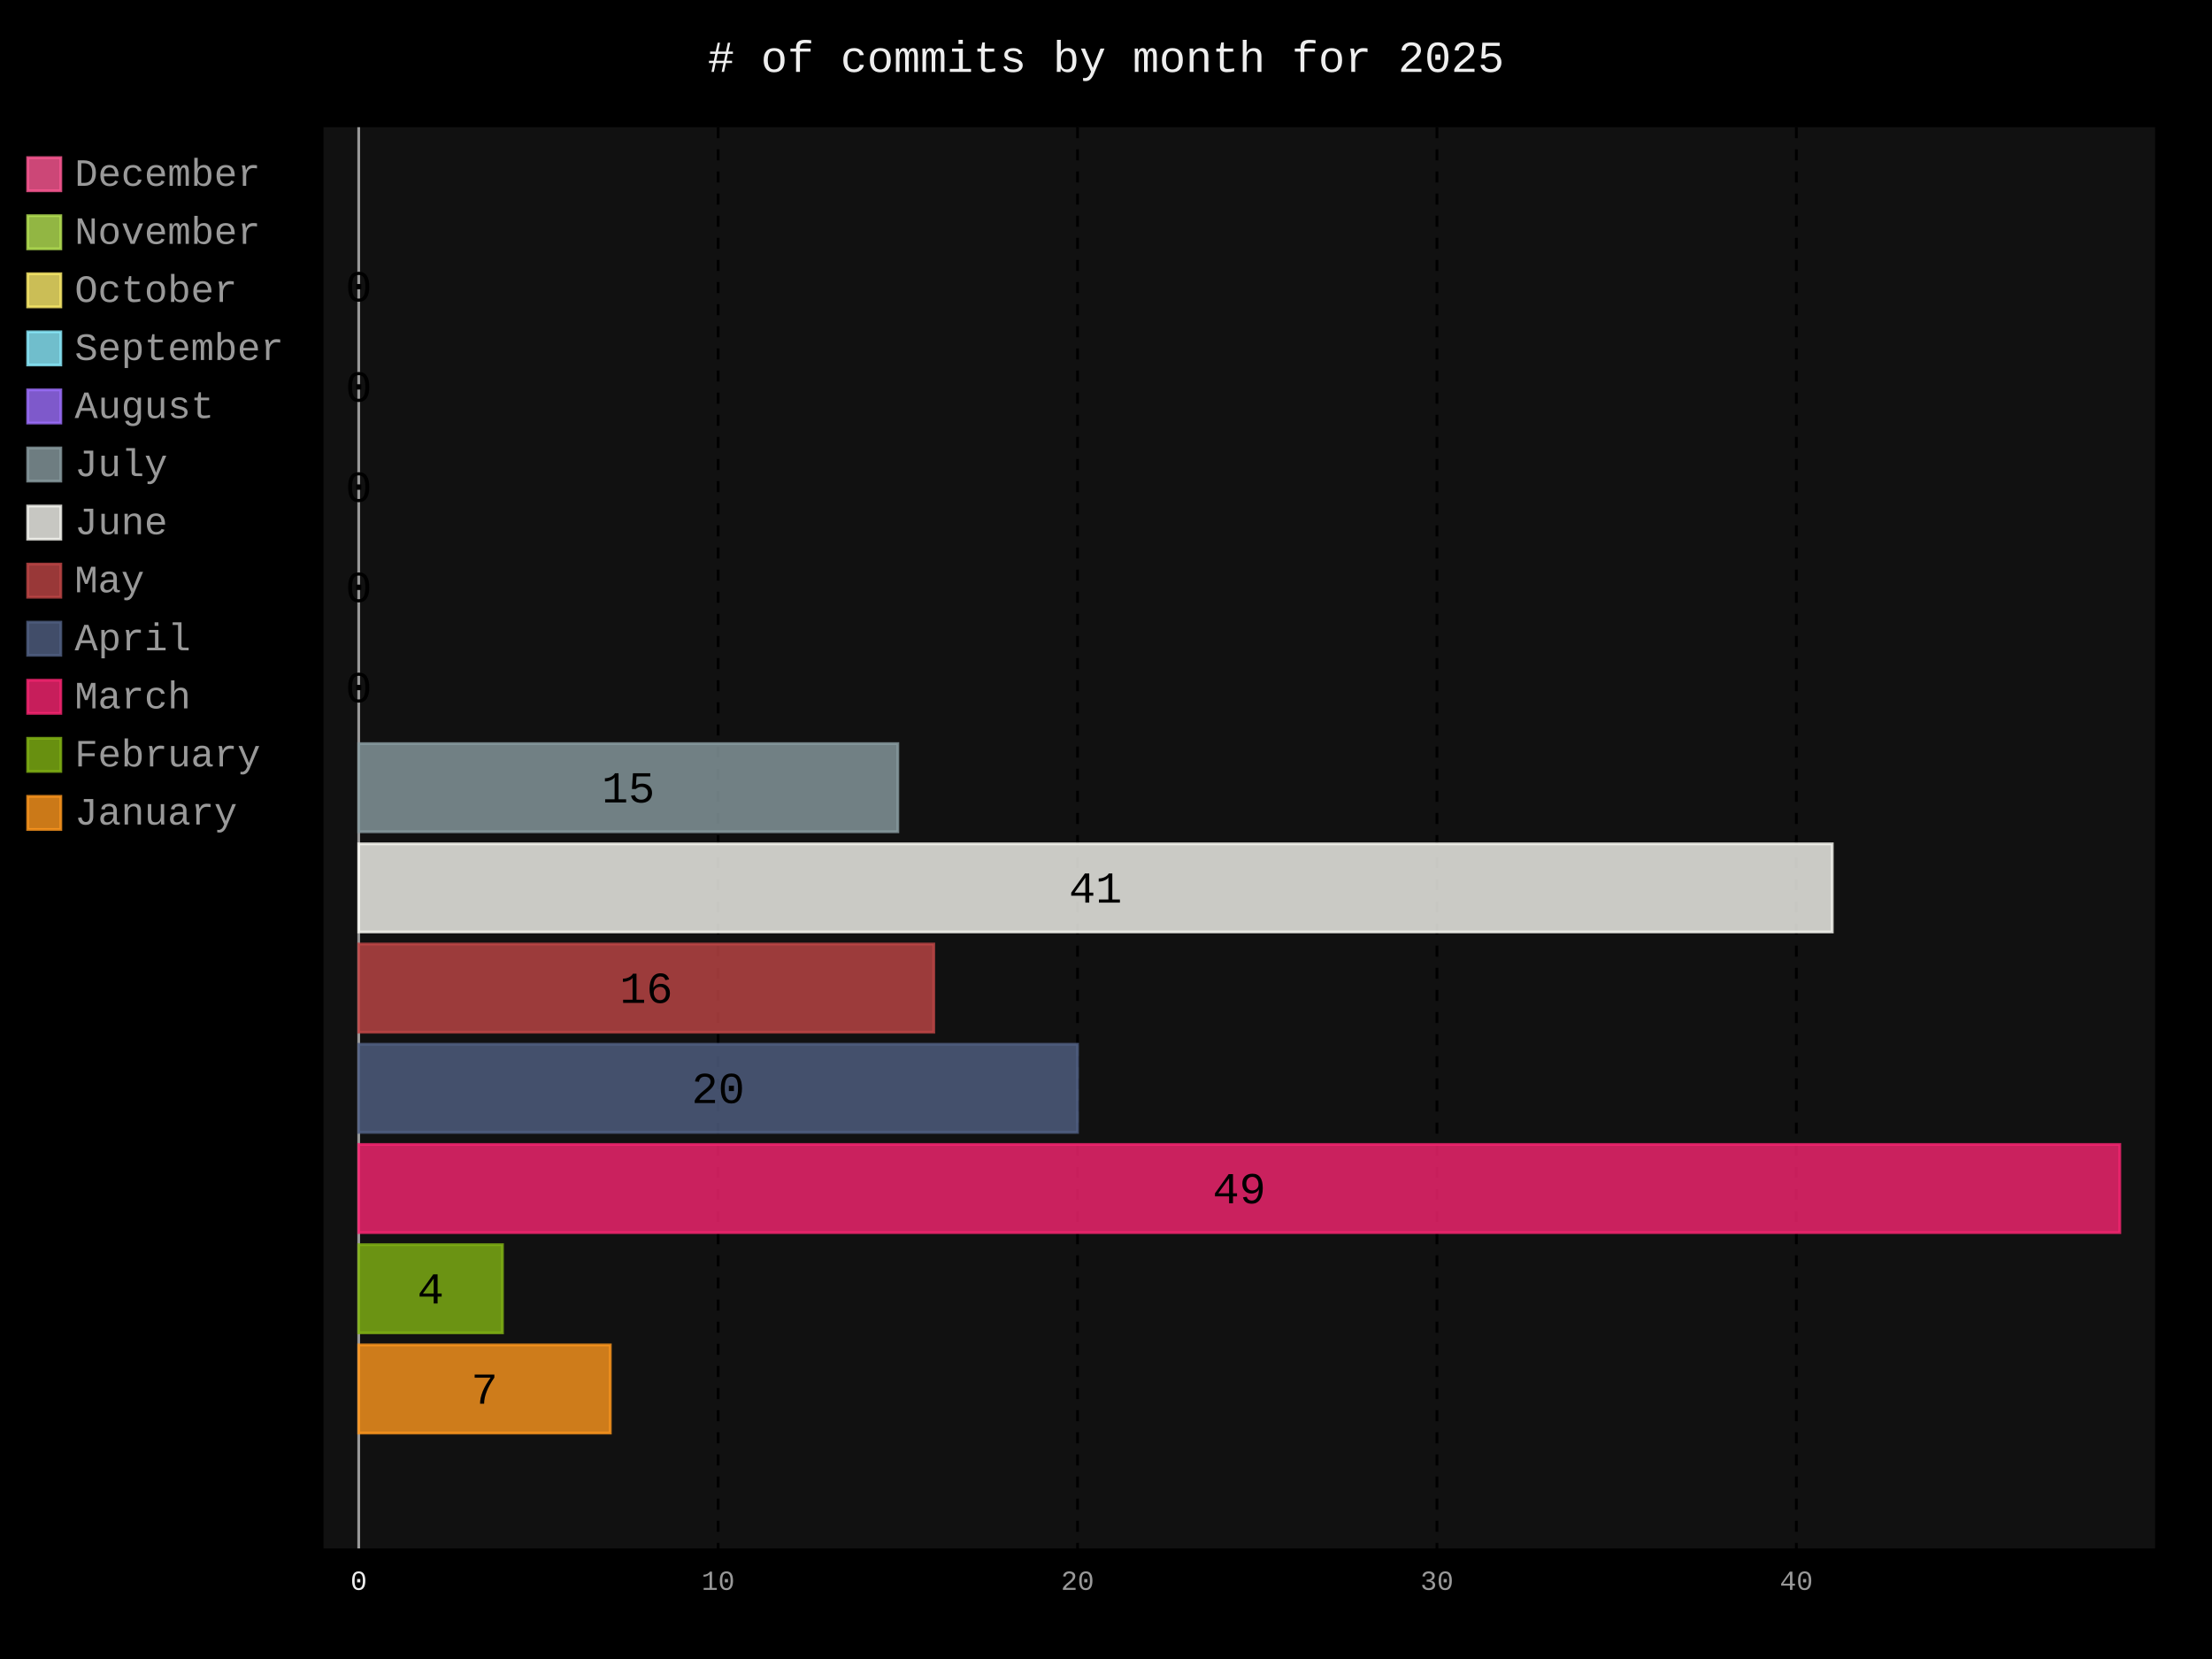
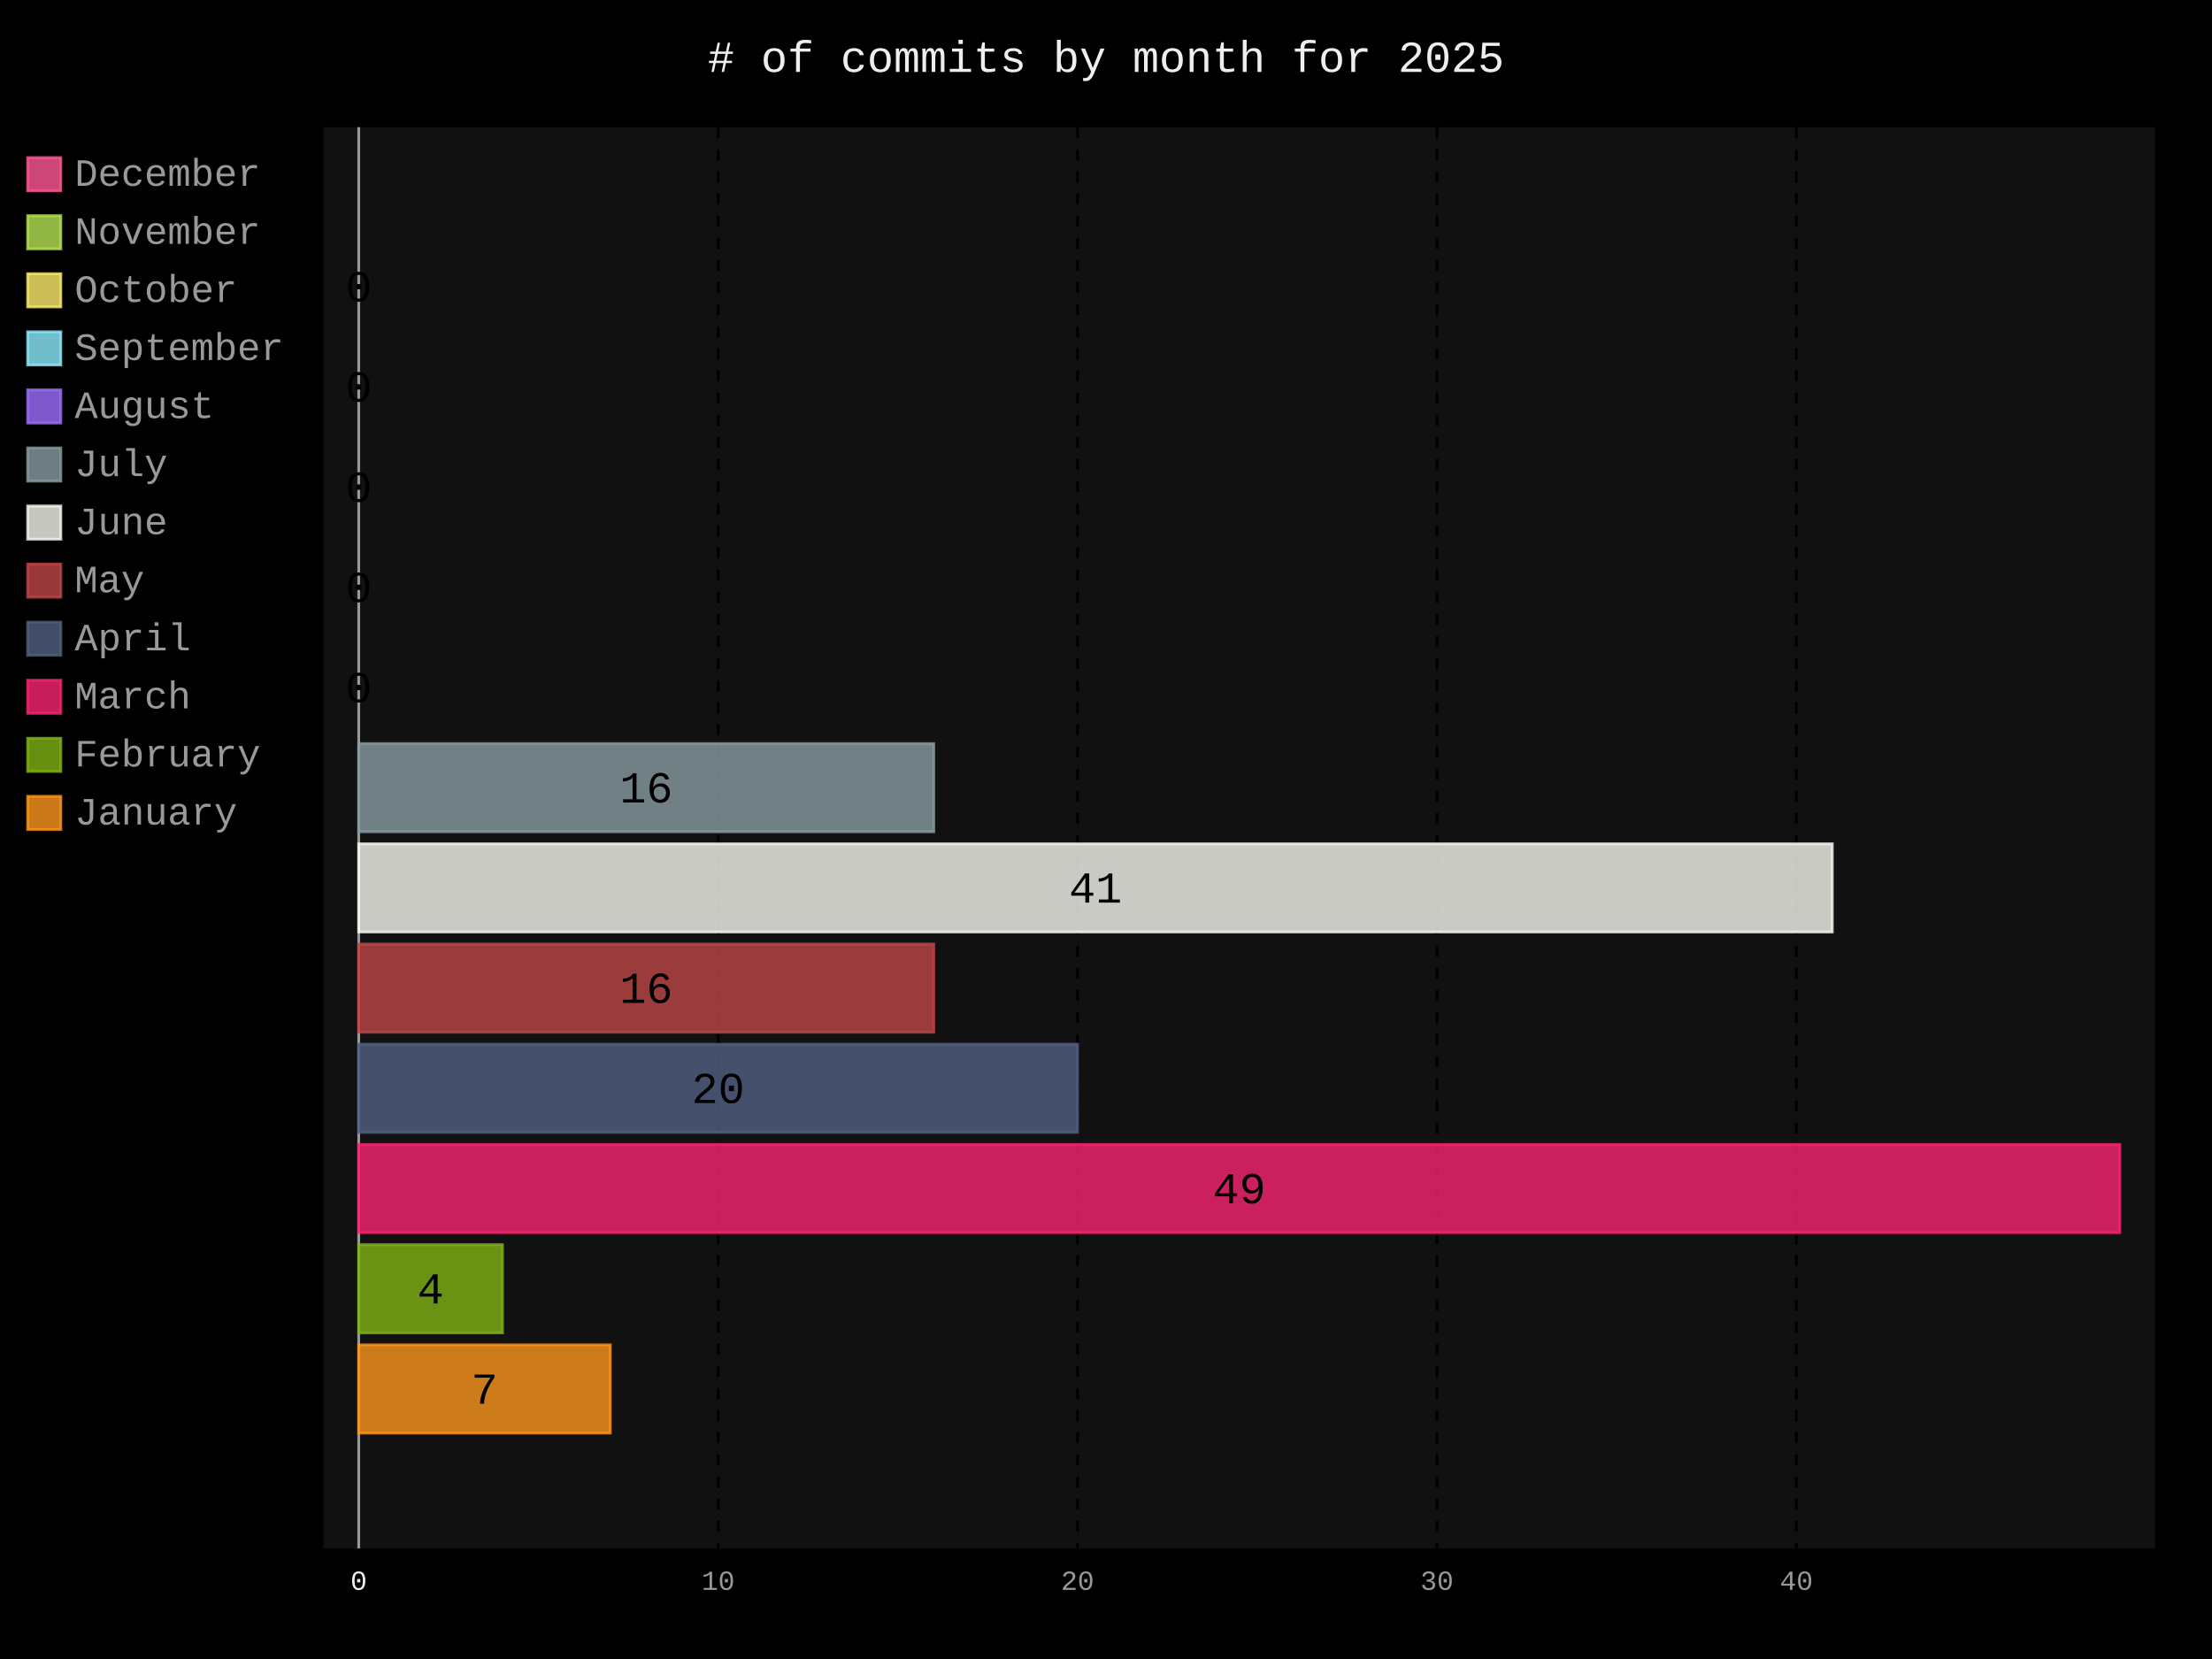
- <svg xmlns="http://www.w3.org/2000/svg" id="chart-2e293ce6-a6b5-420d-950e-6308cc8aa201" class="pygal-chart" viewBox="0 0 800 600">
+ <svg xmlns="http://www.w3.org/2000/svg" id="chart-9ccfb8c2-1a6e-4cce-99c0-d621b66caf6d" class="pygal-chart" viewBox="0 0 800 600">
  <defs>
-     <style type="text/css">#chart-2e293ce6-a6b5-420d-950e-6308cc8aa201{-webkit-user-select:none;-webkit-font-smoothing:antialiased;font-family:Consolas,"Liberation Mono",Menlo,Courier,monospace}#chart-2e293ce6-a6b5-420d-950e-6308cc8aa201 .title{font-family:Consolas,"Liberation Mono",Menlo,Courier,monospace;font-size:16px}#chart-2e293ce6-a6b5-420d-950e-6308cc8aa201 .legends .legend text{font-family:Consolas,"Liberation Mono",Menlo,Courier,monospace;font-size:14px}#chart-2e293ce6-a6b5-420d-950e-6308cc8aa201 .axis text{font-family:Consolas,"Liberation Mono",Menlo,Courier,monospace;font-size:10px}#chart-2e293ce6-a6b5-420d-950e-6308cc8aa201 .axis text.major{font-family:Consolas,"Liberation Mono",Menlo,Courier,monospace;font-size:10px}#chart-2e293ce6-a6b5-420d-950e-6308cc8aa201 .text-overlay text.value{font-family:Consolas,"Liberation Mono",Menlo,Courier,monospace;font-size:16px}#chart-2e293ce6-a6b5-420d-950e-6308cc8aa201 .text-overlay text.label{font-family:Consolas,"Liberation Mono",Menlo,Courier,monospace;font-size:10px}#chart-2e293ce6-a6b5-420d-950e-6308cc8aa201 .tooltip{font-family:Consolas,"Liberation Mono",Menlo,Courier,monospace;font-size:14px}#chart-2e293ce6-a6b5-420d-950e-6308cc8aa201 text.no_data{font-family:Consolas,"Liberation Mono",Menlo,Courier,monospace;font-size:64px}
- #chart-2e293ce6-a6b5-420d-950e-6308cc8aa201{background-color:black}#chart-2e293ce6-a6b5-420d-950e-6308cc8aa201 path,#chart-2e293ce6-a6b5-420d-950e-6308cc8aa201 line,#chart-2e293ce6-a6b5-420d-950e-6308cc8aa201 rect,#chart-2e293ce6-a6b5-420d-950e-6308cc8aa201 circle{-webkit-transition:250ms;-moz-transition:250ms;transition:250ms}#chart-2e293ce6-a6b5-420d-950e-6308cc8aa201 .graph &gt; .background{fill:black}#chart-2e293ce6-a6b5-420d-950e-6308cc8aa201 .plot &gt; .background{fill:#111}#chart-2e293ce6-a6b5-420d-950e-6308cc8aa201 .graph{fill:#999}#chart-2e293ce6-a6b5-420d-950e-6308cc8aa201 text.no_data{fill:#eee}#chart-2e293ce6-a6b5-420d-950e-6308cc8aa201 .title{fill:#eee}#chart-2e293ce6-a6b5-420d-950e-6308cc8aa201 .legends .legend text{fill:#999}#chart-2e293ce6-a6b5-420d-950e-6308cc8aa201 .legends .legend:hover text{fill:#eee}#chart-2e293ce6-a6b5-420d-950e-6308cc8aa201 .axis .line{stroke:#eee}#chart-2e293ce6-a6b5-420d-950e-6308cc8aa201 .axis .guide.line{stroke:#555}#chart-2e293ce6-a6b5-420d-950e-6308cc8aa201 .axis .major.line{stroke:#999}#chart-2e293ce6-a6b5-420d-950e-6308cc8aa201 .axis text.major{fill:#eee}#chart-2e293ce6-a6b5-420d-950e-6308cc8aa201 .axis.y .guides:hover .guide.line,#chart-2e293ce6-a6b5-420d-950e-6308cc8aa201 .line-graph .axis.x .guides:hover .guide.line,#chart-2e293ce6-a6b5-420d-950e-6308cc8aa201 .stackedline-graph .axis.x .guides:hover .guide.line,#chart-2e293ce6-a6b5-420d-950e-6308cc8aa201 .xy-graph .axis.x .guides:hover .guide.line{stroke:#eee}#chart-2e293ce6-a6b5-420d-950e-6308cc8aa201 .axis .guides:hover text{fill:#eee}#chart-2e293ce6-a6b5-420d-950e-6308cc8aa201 .reactive{fill-opacity:.8;stroke-opacity:.8;stroke-width:1}#chart-2e293ce6-a6b5-420d-950e-6308cc8aa201 .ci{stroke:#999}#chart-2e293ce6-a6b5-420d-950e-6308cc8aa201 .reactive.active,#chart-2e293ce6-a6b5-420d-950e-6308cc8aa201 .active .reactive{fill-opacity:.4;stroke-opacity:.9;stroke-width:4}#chart-2e293ce6-a6b5-420d-950e-6308cc8aa201 .ci .reactive.active{stroke-width:1.5}#chart-2e293ce6-a6b5-420d-950e-6308cc8aa201 .series text{fill:#eee}#chart-2e293ce6-a6b5-420d-950e-6308cc8aa201 .tooltip rect{fill:#111;stroke:#eee;-webkit-transition:opacity 250ms;-moz-transition:opacity 250ms;transition:opacity 250ms}#chart-2e293ce6-a6b5-420d-950e-6308cc8aa201 .tooltip .label{fill:#999}#chart-2e293ce6-a6b5-420d-950e-6308cc8aa201 .tooltip .label{fill:#999}#chart-2e293ce6-a6b5-420d-950e-6308cc8aa201 .tooltip .legend{font-size:.8em;fill:#555}#chart-2e293ce6-a6b5-420d-950e-6308cc8aa201 .tooltip .x_label{font-size:.6em;fill:#eee}#chart-2e293ce6-a6b5-420d-950e-6308cc8aa201 .tooltip .xlink{font-size:.5em;text-decoration:underline}#chart-2e293ce6-a6b5-420d-950e-6308cc8aa201 .tooltip .value{font-size:1.5em}#chart-2e293ce6-a6b5-420d-950e-6308cc8aa201 .bound{font-size:.5em}#chart-2e293ce6-a6b5-420d-950e-6308cc8aa201 .max-value{font-size:.75em;fill:#555}#chart-2e293ce6-a6b5-420d-950e-6308cc8aa201 .map-element{fill:#111;stroke:#555 !important}#chart-2e293ce6-a6b5-420d-950e-6308cc8aa201 .map-element .reactive{fill-opacity:inherit;stroke-opacity:inherit}#chart-2e293ce6-a6b5-420d-950e-6308cc8aa201 .color-0,#chart-2e293ce6-a6b5-420d-950e-6308cc8aa201 .color-0 a:visited{stroke:#ff5995;fill:#ff5995}#chart-2e293ce6-a6b5-420d-950e-6308cc8aa201 .color-1,#chart-2e293ce6-a6b5-420d-950e-6308cc8aa201 .color-1 a:visited{stroke:#b6e354;fill:#b6e354}#chart-2e293ce6-a6b5-420d-950e-6308cc8aa201 .color-2,#chart-2e293ce6-a6b5-420d-950e-6308cc8aa201 .color-2 a:visited{stroke:#feed6c;fill:#feed6c}#chart-2e293ce6-a6b5-420d-950e-6308cc8aa201 .color-3,#chart-2e293ce6-a6b5-420d-950e-6308cc8aa201 .color-3 a:visited{stroke:#8cedff;fill:#8cedff}#chart-2e293ce6-a6b5-420d-950e-6308cc8aa201 .color-4,#chart-2e293ce6-a6b5-420d-950e-6308cc8aa201 .color-4 a:visited{stroke:#9e6ffe;fill:#9e6ffe}#chart-2e293ce6-a6b5-420d-950e-6308cc8aa201 .color-5,#chart-2e293ce6-a6b5-420d-950e-6308cc8aa201 .color-5 a:visited{stroke:#899ca1;fill:#899ca1}#chart-2e293ce6-a6b5-420d-950e-6308cc8aa201 .color-6,#chart-2e293ce6-a6b5-420d-950e-6308cc8aa201 .color-6 a:visited{stroke:#f8f8f2;fill:#f8f8f2}#chart-2e293ce6-a6b5-420d-950e-6308cc8aa201 .color-7,#chart-2e293ce6-a6b5-420d-950e-6308cc8aa201 .color-7 a:visited{stroke:#bf4646;fill:#bf4646}#chart-2e293ce6-a6b5-420d-950e-6308cc8aa201 .color-8,#chart-2e293ce6-a6b5-420d-950e-6308cc8aa201 .color-8 a:visited{stroke:#516083;fill:#516083}#chart-2e293ce6-a6b5-420d-950e-6308cc8aa201 .color-9,#chart-2e293ce6-a6b5-420d-950e-6308cc8aa201 .color-9 a:visited{stroke:#f92672;fill:#f92672}#chart-2e293ce6-a6b5-420d-950e-6308cc8aa201 .color-10,#chart-2e293ce6-a6b5-420d-950e-6308cc8aa201 .color-10 a:visited{stroke:#82b414;fill:#82b414}#chart-2e293ce6-a6b5-420d-950e-6308cc8aa201 .color-11,#chart-2e293ce6-a6b5-420d-950e-6308cc8aa201 .color-11 a:visited{stroke:#fd971f;fill:#fd971f}#chart-2e293ce6-a6b5-420d-950e-6308cc8aa201 .text-overlay .color-0 text{fill:black}#chart-2e293ce6-a6b5-420d-950e-6308cc8aa201 .text-overlay .color-1 text{fill:black}#chart-2e293ce6-a6b5-420d-950e-6308cc8aa201 .text-overlay .color-2 text{fill:black}#chart-2e293ce6-a6b5-420d-950e-6308cc8aa201 .text-overlay .color-3 text{fill:black}#chart-2e293ce6-a6b5-420d-950e-6308cc8aa201 .text-overlay .color-4 text{fill:black}#chart-2e293ce6-a6b5-420d-950e-6308cc8aa201 .text-overlay .color-5 text{fill:black}#chart-2e293ce6-a6b5-420d-950e-6308cc8aa201 .text-overlay .color-6 text{fill:black}#chart-2e293ce6-a6b5-420d-950e-6308cc8aa201 .text-overlay .color-7 text{fill:black}#chart-2e293ce6-a6b5-420d-950e-6308cc8aa201 .text-overlay .color-8 text{fill:black}#chart-2e293ce6-a6b5-420d-950e-6308cc8aa201 .text-overlay .color-9 text{fill:black}#chart-2e293ce6-a6b5-420d-950e-6308cc8aa201 .text-overlay .color-10 text{fill:black}#chart-2e293ce6-a6b5-420d-950e-6308cc8aa201 .text-overlay .color-11 text{fill:black}
- #chart-2e293ce6-a6b5-420d-950e-6308cc8aa201 text.no_data{text-anchor:middle}#chart-2e293ce6-a6b5-420d-950e-6308cc8aa201 .guide.line{fill:none}#chart-2e293ce6-a6b5-420d-950e-6308cc8aa201 .centered{text-anchor:middle}#chart-2e293ce6-a6b5-420d-950e-6308cc8aa201 .title{text-anchor:middle}#chart-2e293ce6-a6b5-420d-950e-6308cc8aa201 .legends .legend text{fill-opacity:1}#chart-2e293ce6-a6b5-420d-950e-6308cc8aa201 .axis.x text{text-anchor:middle}#chart-2e293ce6-a6b5-420d-950e-6308cc8aa201 .axis.x:not(.web) text[transform]{text-anchor:start}#chart-2e293ce6-a6b5-420d-950e-6308cc8aa201 .axis.x:not(.web) text[transform].backwards{text-anchor:end}#chart-2e293ce6-a6b5-420d-950e-6308cc8aa201 .axis.y text{text-anchor:end}#chart-2e293ce6-a6b5-420d-950e-6308cc8aa201 .axis.y text[transform].backwards{text-anchor:start}#chart-2e293ce6-a6b5-420d-950e-6308cc8aa201 .axis.y2 text{text-anchor:start}#chart-2e293ce6-a6b5-420d-950e-6308cc8aa201 .axis.y2 text[transform].backwards{text-anchor:end}#chart-2e293ce6-a6b5-420d-950e-6308cc8aa201 .axis .guide.line{stroke-dasharray:4,4;stroke:black}#chart-2e293ce6-a6b5-420d-950e-6308cc8aa201 .axis .major.guide.line{stroke-dasharray:6,6;stroke:black}#chart-2e293ce6-a6b5-420d-950e-6308cc8aa201 .horizontal .axis.y .guide.line,#chart-2e293ce6-a6b5-420d-950e-6308cc8aa201 .horizontal .axis.y2 .guide.line,#chart-2e293ce6-a6b5-420d-950e-6308cc8aa201 .vertical .axis.x .guide.line{opacity:0}#chart-2e293ce6-a6b5-420d-950e-6308cc8aa201 .horizontal .axis.always_show .guide.line,#chart-2e293ce6-a6b5-420d-950e-6308cc8aa201 .vertical .axis.always_show .guide.line{opacity:1 !important}#chart-2e293ce6-a6b5-420d-950e-6308cc8aa201 .axis.y .guides:hover .guide.line,#chart-2e293ce6-a6b5-420d-950e-6308cc8aa201 .axis.y2 .guides:hover .guide.line,#chart-2e293ce6-a6b5-420d-950e-6308cc8aa201 .axis.x .guides:hover .guide.line{opacity:1}#chart-2e293ce6-a6b5-420d-950e-6308cc8aa201 .axis .guides:hover text{opacity:1}#chart-2e293ce6-a6b5-420d-950e-6308cc8aa201 .nofill{fill:none}#chart-2e293ce6-a6b5-420d-950e-6308cc8aa201 .subtle-fill{fill-opacity:.2}#chart-2e293ce6-a6b5-420d-950e-6308cc8aa201 .dot{stroke-width:1px;fill-opacity:1;stroke-opacity:1}#chart-2e293ce6-a6b5-420d-950e-6308cc8aa201 .dot.active{stroke-width:5px}#chart-2e293ce6-a6b5-420d-950e-6308cc8aa201 .dot.negative{fill:transparent}#chart-2e293ce6-a6b5-420d-950e-6308cc8aa201 text,#chart-2e293ce6-a6b5-420d-950e-6308cc8aa201 tspan{stroke:none !important}#chart-2e293ce6-a6b5-420d-950e-6308cc8aa201 .series text.active{opacity:1}#chart-2e293ce6-a6b5-420d-950e-6308cc8aa201 .tooltip rect{fill-opacity:.95;stroke-width:.5}#chart-2e293ce6-a6b5-420d-950e-6308cc8aa201 .tooltip text{fill-opacity:1}#chart-2e293ce6-a6b5-420d-950e-6308cc8aa201 .showable{visibility:hidden}#chart-2e293ce6-a6b5-420d-950e-6308cc8aa201 .showable.shown{visibility:visible}#chart-2e293ce6-a6b5-420d-950e-6308cc8aa201 .gauge-background{fill:rgba(229,229,229,1);stroke:none}#chart-2e293ce6-a6b5-420d-950e-6308cc8aa201 .bg-lines{stroke:black;stroke-width:2px}</style>
+     <style type="text/css">#chart-9ccfb8c2-1a6e-4cce-99c0-d621b66caf6d{-webkit-user-select:none;-webkit-font-smoothing:antialiased;font-family:Consolas,"Liberation Mono",Menlo,Courier,monospace}#chart-9ccfb8c2-1a6e-4cce-99c0-d621b66caf6d .title{font-family:Consolas,"Liberation Mono",Menlo,Courier,monospace;font-size:16px}#chart-9ccfb8c2-1a6e-4cce-99c0-d621b66caf6d .legends .legend text{font-family:Consolas,"Liberation Mono",Menlo,Courier,monospace;font-size:14px}#chart-9ccfb8c2-1a6e-4cce-99c0-d621b66caf6d .axis text{font-family:Consolas,"Liberation Mono",Menlo,Courier,monospace;font-size:10px}#chart-9ccfb8c2-1a6e-4cce-99c0-d621b66caf6d .axis text.major{font-family:Consolas,"Liberation Mono",Menlo,Courier,monospace;font-size:10px}#chart-9ccfb8c2-1a6e-4cce-99c0-d621b66caf6d .text-overlay text.value{font-family:Consolas,"Liberation Mono",Menlo,Courier,monospace;font-size:16px}#chart-9ccfb8c2-1a6e-4cce-99c0-d621b66caf6d .text-overlay text.label{font-family:Consolas,"Liberation Mono",Menlo,Courier,monospace;font-size:10px}#chart-9ccfb8c2-1a6e-4cce-99c0-d621b66caf6d .tooltip{font-family:Consolas,"Liberation Mono",Menlo,Courier,monospace;font-size:14px}#chart-9ccfb8c2-1a6e-4cce-99c0-d621b66caf6d text.no_data{font-family:Consolas,"Liberation Mono",Menlo,Courier,monospace;font-size:64px}
+ #chart-9ccfb8c2-1a6e-4cce-99c0-d621b66caf6d{background-color:black}#chart-9ccfb8c2-1a6e-4cce-99c0-d621b66caf6d path,#chart-9ccfb8c2-1a6e-4cce-99c0-d621b66caf6d line,#chart-9ccfb8c2-1a6e-4cce-99c0-d621b66caf6d rect,#chart-9ccfb8c2-1a6e-4cce-99c0-d621b66caf6d circle{-webkit-transition:250ms;-moz-transition:250ms;transition:250ms}#chart-9ccfb8c2-1a6e-4cce-99c0-d621b66caf6d .graph &gt; .background{fill:black}#chart-9ccfb8c2-1a6e-4cce-99c0-d621b66caf6d .plot &gt; .background{fill:#111}#chart-9ccfb8c2-1a6e-4cce-99c0-d621b66caf6d .graph{fill:#999}#chart-9ccfb8c2-1a6e-4cce-99c0-d621b66caf6d text.no_data{fill:#eee}#chart-9ccfb8c2-1a6e-4cce-99c0-d621b66caf6d .title{fill:#eee}#chart-9ccfb8c2-1a6e-4cce-99c0-d621b66caf6d .legends .legend text{fill:#999}#chart-9ccfb8c2-1a6e-4cce-99c0-d621b66caf6d .legends .legend:hover text{fill:#eee}#chart-9ccfb8c2-1a6e-4cce-99c0-d621b66caf6d .axis .line{stroke:#eee}#chart-9ccfb8c2-1a6e-4cce-99c0-d621b66caf6d .axis .guide.line{stroke:#555}#chart-9ccfb8c2-1a6e-4cce-99c0-d621b66caf6d .axis .major.line{stroke:#999}#chart-9ccfb8c2-1a6e-4cce-99c0-d621b66caf6d .axis text.major{fill:#eee}#chart-9ccfb8c2-1a6e-4cce-99c0-d621b66caf6d .axis.y .guides:hover .guide.line,#chart-9ccfb8c2-1a6e-4cce-99c0-d621b66caf6d .line-graph .axis.x .guides:hover .guide.line,#chart-9ccfb8c2-1a6e-4cce-99c0-d621b66caf6d .stackedline-graph .axis.x .guides:hover .guide.line,#chart-9ccfb8c2-1a6e-4cce-99c0-d621b66caf6d .xy-graph .axis.x .guides:hover .guide.line{stroke:#eee}#chart-9ccfb8c2-1a6e-4cce-99c0-d621b66caf6d .axis .guides:hover text{fill:#eee}#chart-9ccfb8c2-1a6e-4cce-99c0-d621b66caf6d .reactive{fill-opacity:.8;stroke-opacity:.8;stroke-width:1}#chart-9ccfb8c2-1a6e-4cce-99c0-d621b66caf6d .ci{stroke:#999}#chart-9ccfb8c2-1a6e-4cce-99c0-d621b66caf6d .reactive.active,#chart-9ccfb8c2-1a6e-4cce-99c0-d621b66caf6d .active .reactive{fill-opacity:.4;stroke-opacity:.9;stroke-width:4}#chart-9ccfb8c2-1a6e-4cce-99c0-d621b66caf6d .ci .reactive.active{stroke-width:1.5}#chart-9ccfb8c2-1a6e-4cce-99c0-d621b66caf6d .series text{fill:#eee}#chart-9ccfb8c2-1a6e-4cce-99c0-d621b66caf6d .tooltip rect{fill:#111;stroke:#eee;-webkit-transition:opacity 250ms;-moz-transition:opacity 250ms;transition:opacity 250ms}#chart-9ccfb8c2-1a6e-4cce-99c0-d621b66caf6d .tooltip .label{fill:#999}#chart-9ccfb8c2-1a6e-4cce-99c0-d621b66caf6d .tooltip .label{fill:#999}#chart-9ccfb8c2-1a6e-4cce-99c0-d621b66caf6d .tooltip .legend{font-size:.8em;fill:#555}#chart-9ccfb8c2-1a6e-4cce-99c0-d621b66caf6d .tooltip .x_label{font-size:.6em;fill:#eee}#chart-9ccfb8c2-1a6e-4cce-99c0-d621b66caf6d .tooltip .xlink{font-size:.5em;text-decoration:underline}#chart-9ccfb8c2-1a6e-4cce-99c0-d621b66caf6d .tooltip .value{font-size:1.5em}#chart-9ccfb8c2-1a6e-4cce-99c0-d621b66caf6d .bound{font-size:.5em}#chart-9ccfb8c2-1a6e-4cce-99c0-d621b66caf6d .max-value{font-size:.75em;fill:#555}#chart-9ccfb8c2-1a6e-4cce-99c0-d621b66caf6d .map-element{fill:#111;stroke:#555 !important}#chart-9ccfb8c2-1a6e-4cce-99c0-d621b66caf6d .map-element .reactive{fill-opacity:inherit;stroke-opacity:inherit}#chart-9ccfb8c2-1a6e-4cce-99c0-d621b66caf6d .color-0,#chart-9ccfb8c2-1a6e-4cce-99c0-d621b66caf6d .color-0 a:visited{stroke:#ff5995;fill:#ff5995}#chart-9ccfb8c2-1a6e-4cce-99c0-d621b66caf6d .color-1,#chart-9ccfb8c2-1a6e-4cce-99c0-d621b66caf6d .color-1 a:visited{stroke:#b6e354;fill:#b6e354}#chart-9ccfb8c2-1a6e-4cce-99c0-d621b66caf6d .color-2,#chart-9ccfb8c2-1a6e-4cce-99c0-d621b66caf6d .color-2 a:visited{stroke:#feed6c;fill:#feed6c}#chart-9ccfb8c2-1a6e-4cce-99c0-d621b66caf6d .color-3,#chart-9ccfb8c2-1a6e-4cce-99c0-d621b66caf6d .color-3 a:visited{stroke:#8cedff;fill:#8cedff}#chart-9ccfb8c2-1a6e-4cce-99c0-d621b66caf6d .color-4,#chart-9ccfb8c2-1a6e-4cce-99c0-d621b66caf6d .color-4 a:visited{stroke:#9e6ffe;fill:#9e6ffe}#chart-9ccfb8c2-1a6e-4cce-99c0-d621b66caf6d .color-5,#chart-9ccfb8c2-1a6e-4cce-99c0-d621b66caf6d .color-5 a:visited{stroke:#899ca1;fill:#899ca1}#chart-9ccfb8c2-1a6e-4cce-99c0-d621b66caf6d .color-6,#chart-9ccfb8c2-1a6e-4cce-99c0-d621b66caf6d .color-6 a:visited{stroke:#f8f8f2;fill:#f8f8f2}#chart-9ccfb8c2-1a6e-4cce-99c0-d621b66caf6d .color-7,#chart-9ccfb8c2-1a6e-4cce-99c0-d621b66caf6d .color-7 a:visited{stroke:#bf4646;fill:#bf4646}#chart-9ccfb8c2-1a6e-4cce-99c0-d621b66caf6d .color-8,#chart-9ccfb8c2-1a6e-4cce-99c0-d621b66caf6d .color-8 a:visited{stroke:#516083;fill:#516083}#chart-9ccfb8c2-1a6e-4cce-99c0-d621b66caf6d .color-9,#chart-9ccfb8c2-1a6e-4cce-99c0-d621b66caf6d .color-9 a:visited{stroke:#f92672;fill:#f92672}#chart-9ccfb8c2-1a6e-4cce-99c0-d621b66caf6d .color-10,#chart-9ccfb8c2-1a6e-4cce-99c0-d621b66caf6d .color-10 a:visited{stroke:#82b414;fill:#82b414}#chart-9ccfb8c2-1a6e-4cce-99c0-d621b66caf6d .color-11,#chart-9ccfb8c2-1a6e-4cce-99c0-d621b66caf6d .color-11 a:visited{stroke:#fd971f;fill:#fd971f}#chart-9ccfb8c2-1a6e-4cce-99c0-d621b66caf6d .text-overlay .color-0 text{fill:black}#chart-9ccfb8c2-1a6e-4cce-99c0-d621b66caf6d .text-overlay .color-1 text{fill:black}#chart-9ccfb8c2-1a6e-4cce-99c0-d621b66caf6d .text-overlay .color-2 text{fill:black}#chart-9ccfb8c2-1a6e-4cce-99c0-d621b66caf6d .text-overlay .color-3 text{fill:black}#chart-9ccfb8c2-1a6e-4cce-99c0-d621b66caf6d .text-overlay .color-4 text{fill:black}#chart-9ccfb8c2-1a6e-4cce-99c0-d621b66caf6d .text-overlay .color-5 text{fill:black}#chart-9ccfb8c2-1a6e-4cce-99c0-d621b66caf6d .text-overlay .color-6 text{fill:black}#chart-9ccfb8c2-1a6e-4cce-99c0-d621b66caf6d .text-overlay .color-7 text{fill:black}#chart-9ccfb8c2-1a6e-4cce-99c0-d621b66caf6d .text-overlay .color-8 text{fill:black}#chart-9ccfb8c2-1a6e-4cce-99c0-d621b66caf6d .text-overlay .color-9 text{fill:black}#chart-9ccfb8c2-1a6e-4cce-99c0-d621b66caf6d .text-overlay .color-10 text{fill:black}#chart-9ccfb8c2-1a6e-4cce-99c0-d621b66caf6d .text-overlay .color-11 text{fill:black}
+ #chart-9ccfb8c2-1a6e-4cce-99c0-d621b66caf6d text.no_data{text-anchor:middle}#chart-9ccfb8c2-1a6e-4cce-99c0-d621b66caf6d .guide.line{fill:none}#chart-9ccfb8c2-1a6e-4cce-99c0-d621b66caf6d .centered{text-anchor:middle}#chart-9ccfb8c2-1a6e-4cce-99c0-d621b66caf6d .title{text-anchor:middle}#chart-9ccfb8c2-1a6e-4cce-99c0-d621b66caf6d .legends .legend text{fill-opacity:1}#chart-9ccfb8c2-1a6e-4cce-99c0-d621b66caf6d .axis.x text{text-anchor:middle}#chart-9ccfb8c2-1a6e-4cce-99c0-d621b66caf6d .axis.x:not(.web) text[transform]{text-anchor:start}#chart-9ccfb8c2-1a6e-4cce-99c0-d621b66caf6d .axis.x:not(.web) text[transform].backwards{text-anchor:end}#chart-9ccfb8c2-1a6e-4cce-99c0-d621b66caf6d .axis.y text{text-anchor:end}#chart-9ccfb8c2-1a6e-4cce-99c0-d621b66caf6d .axis.y text[transform].backwards{text-anchor:start}#chart-9ccfb8c2-1a6e-4cce-99c0-d621b66caf6d .axis.y2 text{text-anchor:start}#chart-9ccfb8c2-1a6e-4cce-99c0-d621b66caf6d .axis.y2 text[transform].backwards{text-anchor:end}#chart-9ccfb8c2-1a6e-4cce-99c0-d621b66caf6d .axis .guide.line{stroke-dasharray:4,4;stroke:black}#chart-9ccfb8c2-1a6e-4cce-99c0-d621b66caf6d .axis .major.guide.line{stroke-dasharray:6,6;stroke:black}#chart-9ccfb8c2-1a6e-4cce-99c0-d621b66caf6d .horizontal .axis.y .guide.line,#chart-9ccfb8c2-1a6e-4cce-99c0-d621b66caf6d .horizontal .axis.y2 .guide.line,#chart-9ccfb8c2-1a6e-4cce-99c0-d621b66caf6d .vertical .axis.x .guide.line{opacity:0}#chart-9ccfb8c2-1a6e-4cce-99c0-d621b66caf6d .horizontal .axis.always_show .guide.line,#chart-9ccfb8c2-1a6e-4cce-99c0-d621b66caf6d .vertical .axis.always_show .guide.line{opacity:1 !important}#chart-9ccfb8c2-1a6e-4cce-99c0-d621b66caf6d .axis.y .guides:hover .guide.line,#chart-9ccfb8c2-1a6e-4cce-99c0-d621b66caf6d .axis.y2 .guides:hover .guide.line,#chart-9ccfb8c2-1a6e-4cce-99c0-d621b66caf6d .axis.x .guides:hover .guide.line{opacity:1}#chart-9ccfb8c2-1a6e-4cce-99c0-d621b66caf6d .axis .guides:hover text{opacity:1}#chart-9ccfb8c2-1a6e-4cce-99c0-d621b66caf6d .nofill{fill:none}#chart-9ccfb8c2-1a6e-4cce-99c0-d621b66caf6d .subtle-fill{fill-opacity:.2}#chart-9ccfb8c2-1a6e-4cce-99c0-d621b66caf6d .dot{stroke-width:1px;fill-opacity:1;stroke-opacity:1}#chart-9ccfb8c2-1a6e-4cce-99c0-d621b66caf6d .dot.active{stroke-width:5px}#chart-9ccfb8c2-1a6e-4cce-99c0-d621b66caf6d .dot.negative{fill:transparent}#chart-9ccfb8c2-1a6e-4cce-99c0-d621b66caf6d text,#chart-9ccfb8c2-1a6e-4cce-99c0-d621b66caf6d tspan{stroke:none !important}#chart-9ccfb8c2-1a6e-4cce-99c0-d621b66caf6d .series text.active{opacity:1}#chart-9ccfb8c2-1a6e-4cce-99c0-d621b66caf6d .tooltip rect{fill-opacity:.95;stroke-width:.5}#chart-9ccfb8c2-1a6e-4cce-99c0-d621b66caf6d .tooltip text{fill-opacity:1}#chart-9ccfb8c2-1a6e-4cce-99c0-d621b66caf6d .showable{visibility:hidden}#chart-9ccfb8c2-1a6e-4cce-99c0-d621b66caf6d .showable.shown{visibility:visible}#chart-9ccfb8c2-1a6e-4cce-99c0-d621b66caf6d .gauge-background{fill:rgba(229,229,229,1);stroke:none}#chart-9ccfb8c2-1a6e-4cce-99c0-d621b66caf6d .bg-lines{stroke:black;stroke-width:2px}</style>
  </defs>
  <g class="graph horizontalbar-graph horizontal">
    <rect x="0" y="0" width="800" height="600" class="background" />
    <g transform="translate(117, 46)" class="plot">
      <rect x="0" y="0" width="662.4" height="514" class="background" />
      <g class="axis x always_show">
        <g class="guides">
          <path d="M12.738 0 v514" class="axis major line" />
          <text x="12.738" y="529.0" class="major">0</text>
        </g>
        <g class="guides">
          <path d="M142.723 0 v514" class="guide line" />
          <text x="142.723" y="529.0" class="">10</text>
        </g>
        <g class="guides">
          <path d="M272.707 0 v514" class="guide line" />
          <text x="272.707" y="529.0" class="">20</text>
        </g>
        <g class="guides">
          <path d="M402.691 0 v514" class="guide line" />
          <text x="402.691" y="529.0" class="">30</text>
        </g>
        <g class="guides">
          <path d="M532.676 0 v514" class="guide line" />
          <text x="532.676" y="529.0" class="">40</text>
        </g>
      </g>
      <g class="series serie-11 color-11">
        <g class="bars">
          <g class="bar">
            <rect x="12.738" y="440.393" rx="0" ry="0" width="90.989" height="31.894" class="rect reactive tooltip-trigger" />
          </g>
        </g>
      </g>
      <g class="series serie-10 color-10">
        <g class="bars">
          <g class="bar">
            <rect x="12.738" y="404.149" rx="0" ry="0" width="51.994" height="31.894" class="rect reactive tooltip-trigger" />
          </g>
        </g>
      </g>
      <g class="series serie-9 color-9">
        <g class="bars">
          <g class="bar">
            <rect x="12.738" y="367.905" rx="0" ry="0" width="636.923" height="31.894" class="rect reactive tooltip-trigger" />
          </g>
        </g>
      </g>
      <g class="series serie-8 color-8">
        <g class="bars">
          <g class="bar">
            <rect x="12.738" y="331.662" rx="0" ry="0" width="259.969" height="31.894" class="rect reactive tooltip-trigger" />
          </g>
        </g>
      </g>
      <g class="series serie-7 color-7">
        <g class="bars">
          <g class="bar">
            <rect x="12.738" y="295.418" rx="0" ry="0" width="207.975" height="31.894" class="rect reactive tooltip-trigger" />
          </g>
        </g>
      </g>
      <g class="series serie-6 color-6">
        <g class="bars">
          <g class="bar">
            <rect x="12.738" y="259.175" rx="0" ry="0" width="532.936" height="31.894" class="rect reactive tooltip-trigger" />
          </g>
        </g>
      </g>
      <g class="series serie-5 color-5">
        <g class="bars">
          <g class="bar">
-             <rect x="12.738" y="222.931" rx="0" ry="0" width="194.976" height="31.894" class="rect reactive tooltip-trigger" />
+             <rect x="12.738" y="222.931" rx="0" ry="0" width="207.975" height="31.894" class="rect reactive tooltip-trigger" />
          </g>
        </g>
      </g>
      <g class="series serie-4 color-4">
        <g class="bars">
          <g class="bar">
            <rect x="12.738" y="186.687" rx="0" ry="0" height="31.894" class="rect reactive tooltip-trigger" />
          </g>
        </g>
      </g>
      <g class="series serie-3 color-3">
        <g class="bars">
          <g class="bar">
            <rect x="12.738" y="150.444" rx="0" ry="0" height="31.894" class="rect reactive tooltip-trigger" />
          </g>
        </g>
      </g>
      <g class="series serie-2 color-2">
        <g class="bars">
          <g class="bar">
            <rect x="12.738" y="114.2" rx="0" ry="0" height="31.894" class="rect reactive tooltip-trigger" />
          </g>
        </g>
      </g>
      <g class="series serie-1 color-1">
        <g class="bars">
          <g class="bar">
            <rect x="12.738" y="77.957" rx="0" ry="0" height="31.894" class="rect reactive tooltip-trigger" />
          </g>
        </g>
      </g>
      <g class="series serie-0 color-0">
        <g class="bars">
          <g class="bar">
            <rect x="12.738" y="41.713" rx="0" ry="0" height="31.894" class="rect reactive tooltip-trigger" />
          </g>
        </g>
      </g>
    </g>
    <g class="titles">
      <text x="400.0" y="26" class="title plot_title"># of commits by month for 2025</text>
    </g>
    <g transform="translate(117, 46)" class="plot overlay">
      <g class="series serie-11 color-11" />
      <g class="series serie-10 color-10" />
      <g class="series serie-9 color-9" />
      <g class="series serie-8 color-8" />
      <g class="series serie-7 color-7" />
      <g class="series serie-6 color-6" />
      <g class="series serie-5 color-5" />
      <g class="series serie-4 color-4" />
      <g class="series serie-3 color-3" />
      <g class="series serie-2 color-2" />
      <g class="series serie-1 color-1" />
      <g class="series serie-0 color-0" />
    </g>
    <g transform="translate(117, 46)" class="plot text-overlay">
      <g class="series serie-11 color-11">
        <text text-anchor="middle" x="58.233" y="461.673" class="value">7</text>
      </g>
      <g class="series serie-10 color-10">
        <text text-anchor="middle" x="38.735" y="425.429" class="value">4</text>
      </g>
      <g class="series serie-9 color-9">
        <text text-anchor="middle" x="331.2" y="389.186" class="value">49</text>
      </g>
      <g class="series serie-8 color-8">
        <text text-anchor="middle" x="142.723" y="352.942" class="value">20</text>
      </g>
      <g class="series serie-7 color-7">
        <text text-anchor="middle" x="116.726" y="316.699" class="value">16</text>
      </g>
      <g class="series serie-6 color-6">
        <text text-anchor="middle" x="279.206" y="280.455" class="value">41</text>
      </g>
      <g class="series serie-5 color-5">
-         <text text-anchor="middle" x="110.227" y="244.212" class="value">15</text>
+         <text text-anchor="middle" x="116.726" y="244.212" class="value">16</text>
      </g>
      <g class="series serie-4 color-4">
        <text text-anchor="middle" x="12.738" y="207.968" class="value">0</text>
      </g>
      <g class="series serie-3 color-3">
        <text text-anchor="middle" x="12.738" y="171.724" class="value">0</text>
      </g>
      <g class="series serie-2 color-2">
        <text text-anchor="middle" x="12.738" y="135.481" class="value">0</text>
      </g>
      <g class="series serie-1 color-1">
        <text text-anchor="middle" x="12.738" y="99.237" class="value">0</text>
      </g>
      <g class="series serie-0 color-0">
        <text text-anchor="middle" x="12.738" y="62.994" class="value">0</text>
      </g>
    </g>
    <g transform="translate(117, 46)" class="plot tooltip-overlay">
      <g transform="translate(0 0)" style="opacity: 0" class="tooltip">
        <rect rx="0" ry="0" width="0" height="0" class="tooltip-box" />
        <g class="text" />
      </g>
    </g>
    <g transform="translate(10, 56)" class="legends">
      <g id="activate-serie-0" class="legend reactive activate-serie">
        <rect x="0.0" y="1.0" width="12" height="12" class="color-0 reactive" />
        <text x="17.0" y="11.2">December</text>
      </g>
      <g id="activate-serie-1" class="legend reactive activate-serie">
        <rect x="0.0" y="22.0" width="12" height="12" class="color-1 reactive" />
        <text x="17.0" y="32.2">November</text>
      </g>
      <g id="activate-serie-2" class="legend reactive activate-serie">
        <rect x="0.0" y="43.0" width="12" height="12" class="color-2 reactive" />
        <text x="17.0" y="53.2">October</text>
      </g>
      <g id="activate-serie-3" class="legend reactive activate-serie">
        <rect x="0.0" y="64.0" width="12" height="12" class="color-3 reactive" />
        <text x="17.0" y="74.2">September</text>
      </g>
      <g id="activate-serie-4" class="legend reactive activate-serie">
        <rect x="0.0" y="85.0" width="12" height="12" class="color-4 reactive" />
        <text x="17.0" y="95.2">August</text>
      </g>
      <g id="activate-serie-5" class="legend reactive activate-serie">
        <rect x="0.0" y="106.0" width="12" height="12" class="color-5 reactive" />
        <text x="17.0" y="116.2">July</text>
      </g>
      <g id="activate-serie-6" class="legend reactive activate-serie">
        <rect x="0.0" y="127.0" width="12" height="12" class="color-6 reactive" />
        <text x="17.0" y="137.2">June</text>
      </g>
      <g id="activate-serie-7" class="legend reactive activate-serie">
        <rect x="0.0" y="148.0" width="12" height="12" class="color-7 reactive" />
        <text x="17.0" y="158.2">May</text>
      </g>
      <g id="activate-serie-8" class="legend reactive activate-serie">
        <rect x="0.0" y="169.0" width="12" height="12" class="color-8 reactive" />
        <text x="17.0" y="179.2">April</text>
      </g>
      <g id="activate-serie-9" class="legend reactive activate-serie">
        <rect x="0.0" y="190.0" width="12" height="12" class="color-9 reactive" />
        <text x="17.0" y="200.2">March</text>
      </g>
      <g id="activate-serie-10" class="legend reactive activate-serie">
        <rect x="0.0" y="211.0" width="12" height="12" class="color-10 reactive" />
        <text x="17.0" y="221.2">February</text>
      </g>
      <g id="activate-serie-11" class="legend reactive activate-serie">
        <rect x="0.0" y="232.0" width="12" height="12" class="color-11 reactive" />
        <text x="17.0" y="242.2">January</text>
      </g>
    </g>
    <g transform="translate(790, 56)" class="legends" />
  </g>
</svg>
